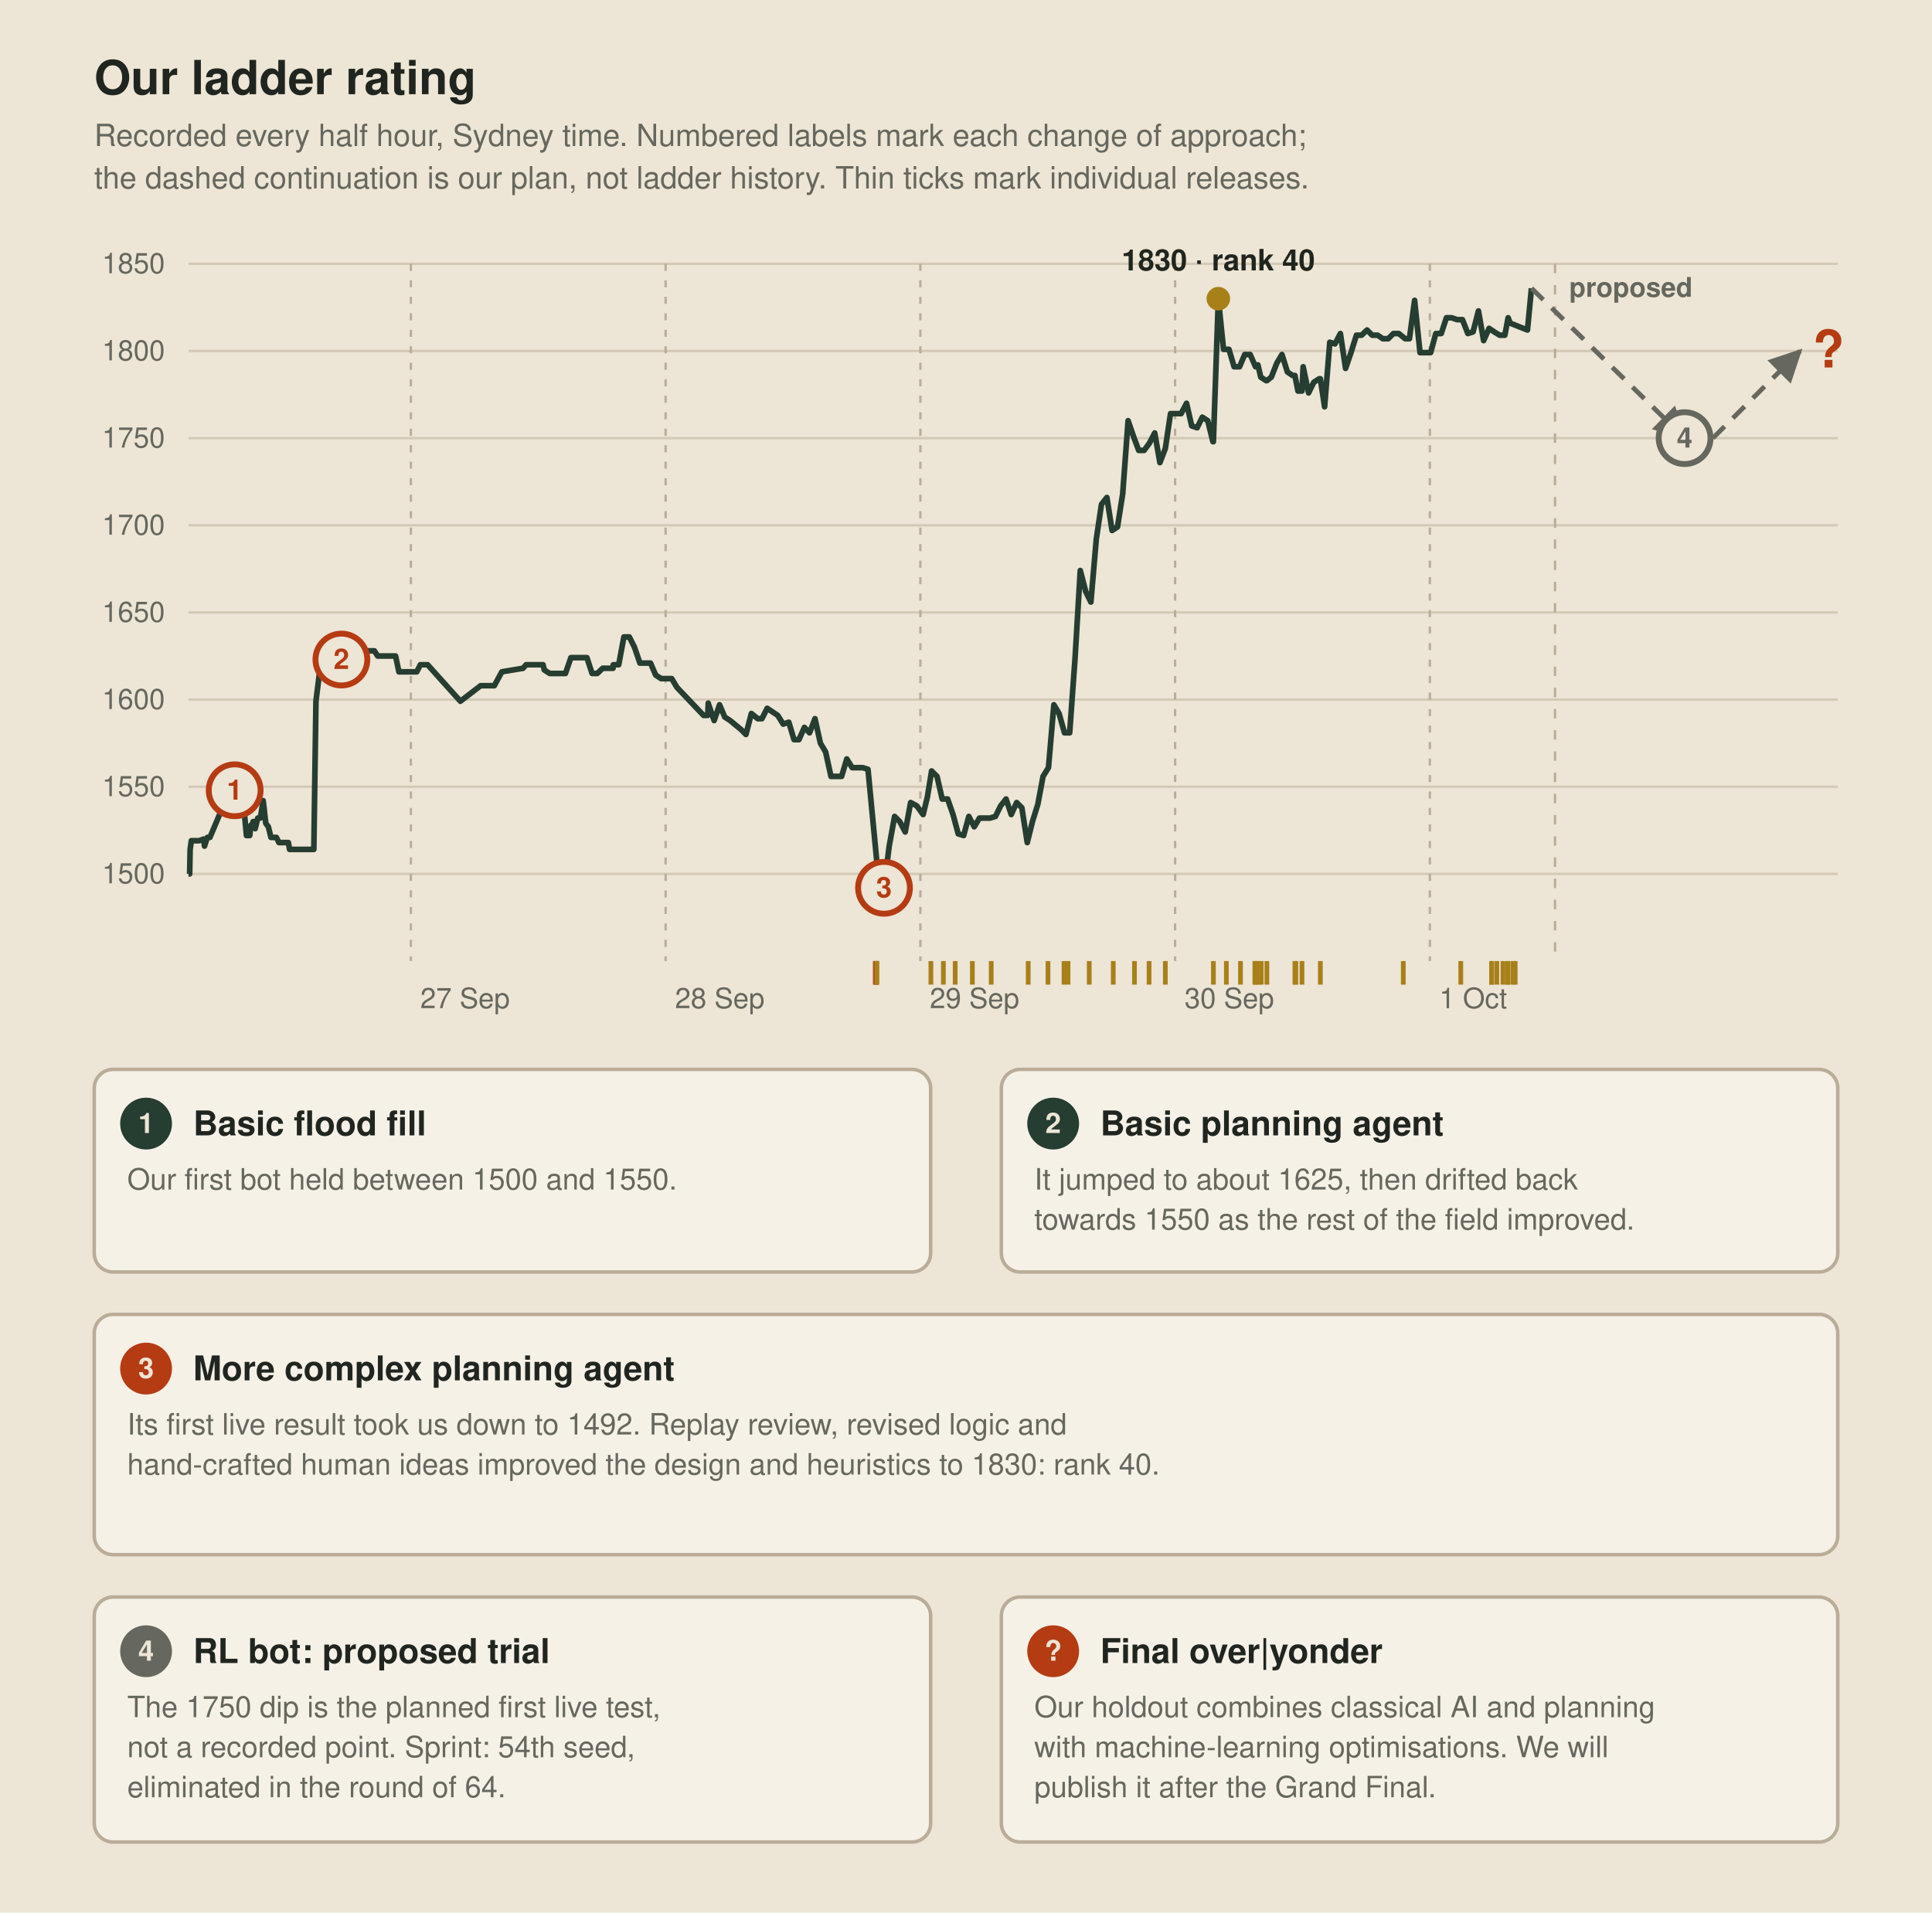
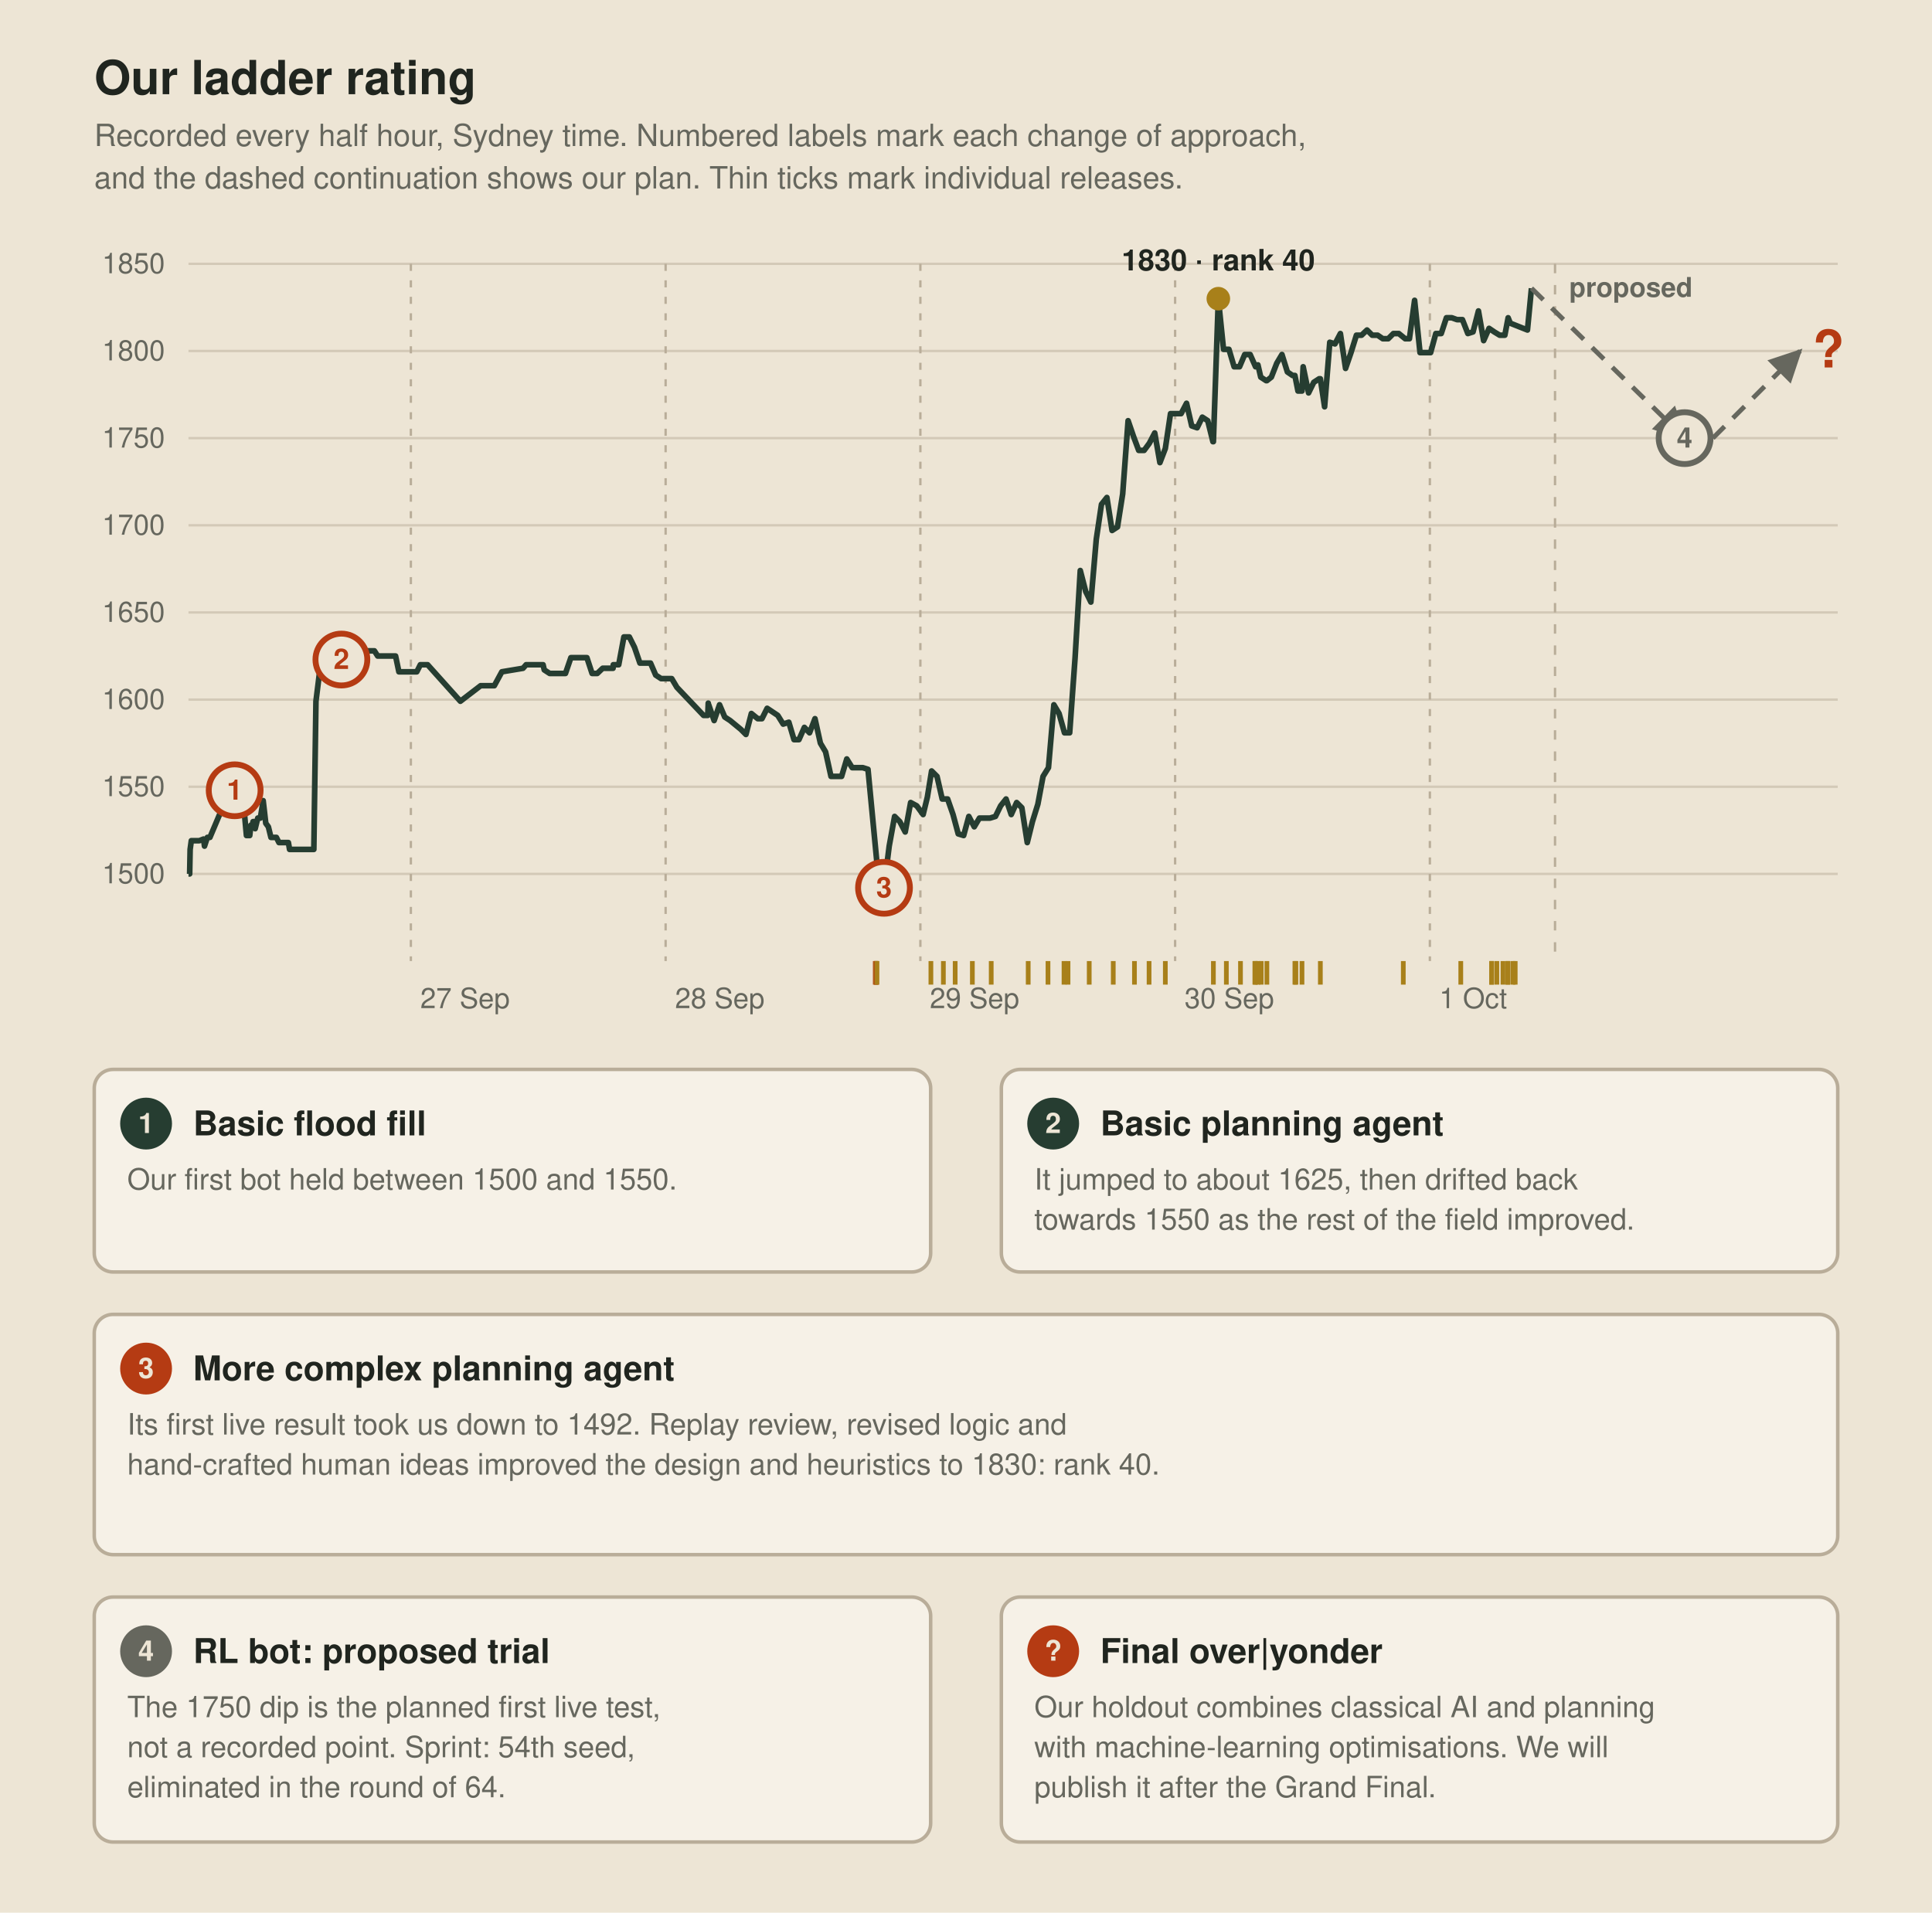
<svg xmlns="http://www.w3.org/2000/svg" viewBox="0 0 820 812" font-family="Helvetica, Arial, sans-serif" role="img" aria-labelledby="t">
  <defs>
    <marker id="flow" viewBox="0 0 10 10" refX="9" refY="5" markerWidth="7" markerHeight="7" orient="auto">
      <path d="M0 0L10 5L0 10z" fill="#263d31" />
    </marker>
    <marker id="back" viewBox="0 0 10 10" refX="9" refY="5" markerWidth="7" markerHeight="7" orient="auto">
      <path d="M0 0L10 5L0 10z" fill="#b53b13" />
    </marker>
    <marker id="dim" viewBox="0 0 10 10" refX="9" refY="5" markerWidth="7" markerHeight="7" orient="auto">
      <path d="M0 0L10 5L0 10z" fill="#66675e" />
    </marker>
  </defs>
  <rect width="820" height="812" fill="#ede5d5" />
  <text x="40" y="40" font-size="20" font-weight="bold" fill="#20251f" text-anchor="start">Our ladder rating</text>
-   <text x="40" y="62" font-size="13" font-weight="normal" fill="#66675e" text-anchor="start">Recorded every half hour, Sydney time. Numbered labels mark each change of approach;</text>
-   <text x="40" y="80" font-size="13" font-weight="normal" fill="#66675e" text-anchor="start">the dashed continuation is our plan, not ladder history. Thin ticks mark individual releases.</text>
+   <text x="40" y="62" font-size="13" font-weight="normal" fill="#66675e" text-anchor="start">Recorded every half hour, Sydney time. Numbered labels mark each change of approach,</text>
+   <text x="40" y="80" font-size="13" font-weight="normal" fill="#66675e" text-anchor="start">and the dashed continuation shows our plan. Thin ticks mark individual releases.</text>
  <path d="M80 371.0H780" stroke="#b9ad99" stroke-width="1" opacity=".5" />
  <text x="70" y="375.0" font-size="12" font-weight="normal" fill="#66675e" text-anchor="end">1500</text>
  <path d="M80 334.0H780" stroke="#b9ad99" stroke-width="1" opacity=".5" />
  <text x="70" y="338.0" font-size="12" font-weight="normal" fill="#66675e" text-anchor="end">1550</text>
  <path d="M80 297.0H780" stroke="#b9ad99" stroke-width="1" opacity=".5" />
  <text x="70" y="301.0" font-size="12" font-weight="normal" fill="#66675e" text-anchor="end">1600</text>
  <path d="M80 260.0H780" stroke="#b9ad99" stroke-width="1" opacity=".5" />
  <text x="70" y="264.0" font-size="12" font-weight="normal" fill="#66675e" text-anchor="end">1650</text>
  <path d="M80 223.0H780" stroke="#b9ad99" stroke-width="1" opacity=".5" />
  <text x="70" y="227.0" font-size="12" font-weight="normal" fill="#66675e" text-anchor="end">1700</text>
  <path d="M80 186.0H780" stroke="#b9ad99" stroke-width="1" opacity=".5" />
  <text x="70" y="190.0" font-size="12" font-weight="normal" fill="#66675e" text-anchor="end">1750</text>
  <path d="M80 149.0H780" stroke="#b9ad99" stroke-width="1" opacity=".5" />
  <text x="70" y="153.0" font-size="12" font-weight="normal" fill="#66675e" text-anchor="end">1800</text>
  <path d="M80 112.0H780" stroke="#b9ad99" stroke-width="1" opacity=".5" />
  <text x="70" y="116.0" font-size="12" font-weight="normal" fill="#66675e" text-anchor="end">1850</text>
  <path d="M174.385 112V408" stroke="#b9ad99" stroke-dasharray="3 4" />
  <text x="178.385" y="428" font-size="12" font-weight="normal" fill="#66675e" text-anchor="start">27 Sep</text>
  <path d="M282.509 112V408" stroke="#b9ad99" stroke-dasharray="3 4" />
  <text x="286.509" y="428" font-size="12" font-weight="normal" fill="#66675e" text-anchor="start">28 Sep</text>
  <path d="M390.632 112V408" stroke="#b9ad99" stroke-dasharray="3 4" />
  <text x="394.632" y="428" font-size="12" font-weight="normal" fill="#66675e" text-anchor="start">29 Sep</text>
  <path d="M498.756 112V408" stroke="#b9ad99" stroke-dasharray="3 4" />
  <text x="502.756" y="428" font-size="12" font-weight="normal" fill="#66675e" text-anchor="start">30 Sep</text>
  <path d="M606.879 112V408" stroke="#b9ad99" stroke-dasharray="3 4" />
  <text x="610.879" y="428" font-size="12" font-weight="normal" fill="#66675e" text-anchor="start">1 Oct</text>
  <path d="M80.0 371.0 L80.0 371.0 L80.5 371.0 L80.7 360.6 L81.2 356.9 L81.3 356.9 L81.4 356.9 L81.5 356.9 L81.8 356.9 L82.2 356.9 L82.3 356.9 L82.9 356.9 L83.4 356.9 L84.6 356.9 L86.4 356.2 L86.8 359.2 L88.0 355.5 L88.9 355.5 L89.1 355.5 L89.1 355.5 L96.9 337.0 L97.3 337.0 L98.0 339.2 L98.5 339.2 L99.6 335.5 L99.9 335.5 L102.6 335.5 L103.1 338.4 L104.6 354.7 L104.9 354.7 L105.0 354.7 L106.0 354.7 L106.5 350.3 L107.1 350.3 L107.4 348.8 L108.3 348.8 L108.3 351.8 L109.4 347.3 L110.5 347.3 L111.7 339.9 L112.8 349.5 L113.9 351.0 L115.0 355.5 L116.2 355.5 L117.3 355.5 L118.4 357.7 L119.6 357.7 L120.7 357.7 L121.6 357.7 L122.4 357.7 L122.9 360.6 L132.9 360.6 L133.2 360.6 L134.1 297.7 L136.4 279.2 L137.7 280.0 L138.7 282.9 L140.9 282.9 L142.3 277.8 L143.2 280.0 L143.4 280.0 L144.9 280.0 L145.4 280.0 L146.8 280.0 L147.7 280.0 L150.0 280.0 L151.3 276.3 L152.2 276.3 L154.4 276.3 L155.8 276.3 L156.7 276.3 L158.9 276.3 L160.3 278.5 L161.2 278.5 L163.4 278.5 L164.8 278.5 L165.7 278.5 L167.9 278.5 L169.3 285.2 L170.2 285.2 L172.4 285.2 L173.8 285.2 L174.7 285.2 L176.9 285.2 L178.4 282.2 L179.3 282.2 L181.5 282.2 L195.4 297.7 L204.0 291.1 L208.5 291.1 L209.8 291.1 L213.0 285.2 L222.0 283.7 L223.3 282.2 L230.5 282.2 L231.0 284.4 L233.3 285.9 L235.5 285.9 L237.8 285.9 L240.0 285.9 L242.3 279.2 L244.5 279.2 L246.8 279.2 L249.1 279.2 L251.3 285.9 L253.5 285.9 L255.8 283.7 L258.0 283.7 L260.2 283.7 L260.3 282.2 L260.4 282.2 L262.6 282.2 L264.8 270.4 L267.1 270.4 L269.3 274.8 L271.6 281.5 L273.8 281.5 L276.1 281.5 L278.3 286.6 L280.6 288.1 L282.8 288.1 L285.1 288.1 L287.3 291.8 L298.6 303.7 L298.7 303.7 L299.1 303.7 L300.4 303.7 L300.6 298.5 L300.7 300.0 L300.8 299.2 L303.1 305.9 L305.4 299.2 L307.6 304.4 L309.9 305.9 L314.4 309.6 L316.6 311.8 L318.9 302.9 L321.6 305.1 L323.4 305.1 L325.6 300.7 L330.1 303.7 L332.4 307.4 L334.8 306.6 L337.0 314.0 L339.1 314.0 L341.4 308.8 L343.6 311.1 L345.9 305.1 L348.2 315.5 L350.4 319.2 L352.7 329.6 L354.9 329.6 L357.2 329.6 L359.4 322.2 L361.7 325.9 L363.9 325.9 L366.2 325.9 L368.4 326.6 L373.0 374.7 L375.2 376.9 L377.4 359.2 L379.7 346.6 L381.9 348.8 L384.2 353.2 L386.5 340.7 L389.1 342.1 L391.8 345.8 L393.6 338.4 L395.4 327.3 L397.7 329.6 L399.9 339.2 L402.2 339.2 L404.5 345.8 L406.7 354.0 L409.0 354.7 L411.2 346.6 L413.5 351.0 L415.7 347.3 L418.0 347.3 L420.2 347.3 L422.5 346.6 L424.7 342.1 L427.0 339.2 L429.2 345.8 L431.5 340.7 L433.7 342.9 L436.0 357.7 L438.2 348.8 L440.5 341.4 L442.7 329.6 L445.0 325.9 L447.3 299.2 L449.5 302.9 L451.8 311.1 L454.0 311.1 L456.3 279.2 L458.5 242.2 L460.8 251.1 L463.0 255.6 L465.3 228.9 L467.5 214.1 L469.8 211.2 L472.0 225.2 L474.3 223.7 L476.5 209.7 L478.8 178.6 L481.1 185.3 L483.3 191.2 L485.6 191.2 L487.8 188.2 L490.1 183.8 L492.3 196.4 L494.6 190.4 L496.8 175.6 L499.1 175.6 L501.3 175.6 L503.6 171.2 L505.8 180.8 L508.1 181.6 L510.3 177.1 L512.6 178.6 L514.8 187.5 L515.0 187.5 L517.1 126.8 L519.3 148.3 L520.5 148.3 L521.6 148.3 L523.8 155.7 L526.1 155.7 L528.3 150.5 L530.6 150.5 L532.9 155.7 L533.9 154.9 L535.1 160.1 L537.4 161.6 L537.7 161.6 L539.6 160.1 L541.9 154.2 L544.1 150.5 L546.4 157.9 L548.6 159.4 L549.6 159.4 L550.9 166.0 L552.6 166.0 L553.1 155.7 L555.4 166.8 L557.6 162.3 L559.9 160.8 L560.4 160.8 L562.2 172.7 L564.4 145.3 L566.6 146.0 L568.9 141.6 L571.1 156.4 L573.4 149.7 L575.7 142.3 L577.9 142.3 L580.2 140.1 L582.4 142.3 L584.7 142.3 L586.9 143.8 L589.2 143.8 L591.4 141.6 L593.7 141.6 L596.4 143.8 L598.2 143.8 L600.4 127.5 L602.7 149.7 L604.9 149.7 L607.2 149.7 L609.4 141.6 L611.7 141.6 L613.9 134.9 L616.2 134.9 L618.4 135.7 L620.7 135.7 L623.0 141.6 L625.2 140.9 L627.5 132.0 L629.7 144.6 L632.0 139.4 L634.2 140.9 L636.5 142.3 L638.0 142.3 L638.7 142.3 L640.1 134.9 L641.0 137.2 L648.3 140.1 L648.3 140.1 L650.0 122.4" fill="none" stroke="#263d31" stroke-width="2.4" stroke-linejoin="round" />
  <path d="M371.5 408v10" stroke="#b53b13" stroke-width="2" />
  <path d="M371.8 408v10" stroke="#a8801a" stroke-width="2" />
  <path d="M372.0 408v10" stroke="#b53b13" stroke-width="2" />
  <path d="M372.2 408v10" stroke="#a8801a" stroke-width="2" />
  <path d="M395.1 408v10" stroke="#a8801a" stroke-width="2" />
  <path d="M400.4 408v10" stroke="#a8801a" stroke-width="2" />
  <path d="M405.4 408v10" stroke="#a8801a" stroke-width="2" />
  <path d="M412.7 408v10" stroke="#a8801a" stroke-width="2" />
  <path d="M420.7 408v10" stroke="#a8801a" stroke-width="2" />
  <path d="M436.4 408v10" stroke="#a8801a" stroke-width="2" />
  <path d="M444.8 408v10" stroke="#a8801a" stroke-width="2" />
  <path d="M451.6 408v10" stroke="#a8801a" stroke-width="2" />
  <path d="M453.3 408v10" stroke="#a8801a" stroke-width="2" />
  <path d="M462.3 408v10" stroke="#a8801a" stroke-width="2" />
  <path d="M472.5 408v10" stroke="#a8801a" stroke-width="2" />
  <path d="M481.5 408v10" stroke="#a8801a" stroke-width="2" />
  <path d="M487.7 408v10" stroke="#a8801a" stroke-width="2" />
  <path d="M494.6 408v10" stroke="#a8801a" stroke-width="2" />
  <path d="M515.0 408v10" stroke="#a8801a" stroke-width="2" />
  <path d="M520.5 408v10" stroke="#a8801a" stroke-width="2" />
  <path d="M526.5 408v10" stroke="#a8801a" stroke-width="2" />
  <path d="M532.6 408v10" stroke="#a8801a" stroke-width="2" />
  <path d="M532.9 408v10" stroke="#a8801a" stroke-width="2" />
  <path d="M533.9 408v10" stroke="#a8801a" stroke-width="2" />
  <path d="M535.3 408v10" stroke="#a8801a" stroke-width="2" />
  <path d="M537.7 408v10" stroke="#a8801a" stroke-width="2" />
  <path d="M549.6 408v10" stroke="#a8801a" stroke-width="2" />
  <path d="M550.0 408v10" stroke="#a8801a" stroke-width="2" />
  <path d="M552.6 408v10" stroke="#a8801a" stroke-width="2" />
  <path d="M560.4 408v10" stroke="#a8801a" stroke-width="2" />
  <path d="M595.6 408v10" stroke="#a8801a" stroke-width="2" />
  <path d="M620.0 408v10" stroke="#a8801a" stroke-width="2" />
  <path d="M633.1 408v10" stroke="#a8801a" stroke-width="2" />
  <path d="M633.1 408v10" stroke="#a8801a" stroke-width="2" />
  <path d="M635.3 408v10" stroke="#a8801a" stroke-width="2" />
  <path d="M637.9 408v10" stroke="#a8801a" stroke-width="2" />
  <path d="M639.9 408v10" stroke="#a8801a" stroke-width="2" />
  <path d="M640.1 408v10" stroke="#a8801a" stroke-width="2" />
  <path d="M642.2 408v10" stroke="#a8801a" stroke-width="2" />
  <path d="M643.1 408v10" stroke="#a8801a" stroke-width="2" />
  <circle cx="99.6" cy="335.5" r="11" fill="#ede5d5" stroke="#b53b13" stroke-width="2.5" />
  <text x="99.587" y="339.48" font-size="12" font-weight="bold" fill="#b53b13" text-anchor="middle">1</text>
  <circle cx="144.9" cy="280.0" r="11" fill="#ede5d5" stroke="#b53b13" stroke-width="2.5" />
  <text x="144.904" y="283.98" font-size="12" font-weight="bold" fill="#b53b13" text-anchor="middle">2</text>
  <circle cx="375.2" cy="376.9" r="11" fill="#ede5d5" stroke="#b53b13" stroke-width="2.5" />
  <text x="375.204" y="380.92" font-size="12" font-weight="bold" fill="#b53b13" text-anchor="middle">3</text>
  <circle cx="517.1" cy="126.8" r="5" fill="#a8801a" />
  <text x="517.089" y="114.8" font-size="12.5" font-weight="bold" fill="#20251f" text-anchor="middle">1830 · rank 40</text>
  <path d="M660 112V408" stroke="#b9ad99" stroke-dasharray="4 5" />
  <text x="666" y="126" font-size="11.5" font-weight="bold" fill="#66675e" text-anchor="start">proposed</text>
  <path d="M650.0 122.36 L715 186.0" fill="none" stroke="#66675e" stroke-width="2" stroke-dasharray="7 5" stroke-linejoin="round" marker-end="url(#dim)" />
  <circle cx="715" cy="186.0" r="11" fill="#ede5d5" stroke="#66675e" stroke-width="2.5" />
  <text x="715" y="190.0" font-size="12" font-weight="bold" fill="#66675e" text-anchor="middle">4</text>
  <path d="M727 186.0 L764 149.0" fill="none" stroke="#66675e" stroke-width="2" stroke-dasharray="7 5" stroke-linejoin="round" marker-end="url(#dim)" />
  <text x="776" y="156.0" font-size="22" font-weight="bold" fill="#b53b13" text-anchor="middle">?</text>
  <rect x="40" y="454" width="355" height="86" rx="8" fill="#f6f1e7" stroke="#b9ad99" stroke-width="1.5" />
  <circle cx="62" cy="477" r="11" fill="#263d31" />
  <text x="62" y="481" font-size="12" font-weight="bold" fill="#ede5d5" text-anchor="middle">1</text>
  <text x="82" y="482" font-size="14.5" font-weight="bold" fill="#20251f" text-anchor="start">Basic flood fill</text>
  <text x="54" y="505" font-size="12.5" font-weight="normal" fill="#66675e" text-anchor="start">Our first bot held between 1500 and 1550.</text>
  <rect x="425" y="454" width="355" height="86" rx="8" fill="#f6f1e7" stroke="#b9ad99" stroke-width="1.5" />
  <circle cx="447" cy="477" r="11" fill="#263d31" />
  <text x="447" y="481" font-size="12" font-weight="bold" fill="#ede5d5" text-anchor="middle">2</text>
  <text x="467" y="482" font-size="14.5" font-weight="bold" fill="#20251f" text-anchor="start">Basic planning agent</text>
  <text x="439" y="505" font-size="12.5" font-weight="normal" fill="#66675e" text-anchor="start">It jumped to about 1625, then drifted back</text>
  <text x="439" y="522" font-size="12.5" font-weight="normal" fill="#66675e" text-anchor="start">towards 1550 as the rest of the field improved.</text>
  <rect x="40" y="558" width="740" height="102" rx="8" fill="#f6f1e7" stroke="#b9ad99" stroke-width="1.5" />
  <circle cx="62" cy="581" r="11" fill="#b53b13" />
  <text x="62" y="585" font-size="12" font-weight="bold" fill="#ede5d5" text-anchor="middle">3</text>
  <text x="82" y="586" font-size="14.5" font-weight="bold" fill="#20251f" text-anchor="start">More complex planning agent</text>
  <text x="54" y="609" font-size="12.5" font-weight="normal" fill="#66675e" text-anchor="start">Its first live result took us down to 1492. Replay review, revised logic and</text>
  <text x="54" y="626" font-size="12.5" font-weight="normal" fill="#66675e" text-anchor="start">hand-crafted human ideas improved the design and heuristics to 1830: rank 40.</text>
  <rect x="40" y="678" width="355" height="104" rx="8" fill="#f6f1e7" stroke="#b9ad99" stroke-width="1.5" />
  <circle cx="62" cy="701" r="11" fill="#66675e" />
  <text x="62" y="705" font-size="12" font-weight="bold" fill="#ede5d5" text-anchor="middle">4</text>
  <text x="82" y="706" font-size="14.5" font-weight="bold" fill="#20251f" text-anchor="start">RL bot: proposed trial</text>
  <text x="54" y="729" font-size="12.5" font-weight="normal" fill="#66675e" text-anchor="start">The 1750 dip is the planned first live test,</text>
  <text x="54" y="746" font-size="12.5" font-weight="normal" fill="#66675e" text-anchor="start">not a recorded point. Sprint: 54th seed,</text>
  <text x="54" y="763" font-size="12.5" font-weight="normal" fill="#66675e" text-anchor="start">eliminated in the round of 64.</text>
  <rect x="425" y="678" width="355" height="104" rx="8" fill="#f6f1e7" stroke="#b9ad99" stroke-width="1.5" />
  <circle cx="447" cy="701" r="11" fill="#b53b13" />
  <text x="447" y="705" font-size="12" font-weight="bold" fill="#ede5d5" text-anchor="middle">?</text>
  <text x="467" y="706" font-size="14.5" font-weight="bold" fill="#20251f" text-anchor="start">Final over|yonder</text>
  <text x="439" y="729" font-size="12.5" font-weight="normal" fill="#66675e" text-anchor="start">Our holdout combines classical AI and planning</text>
  <text x="439" y="746" font-size="12.5" font-weight="normal" fill="#66675e" text-anchor="start">with machine-learning optimisations. We will</text>
  <text x="439" y="763" font-size="12.5" font-weight="normal" fill="#66675e" text-anchor="start">publish it after the Grand Final.</text>
</svg>
